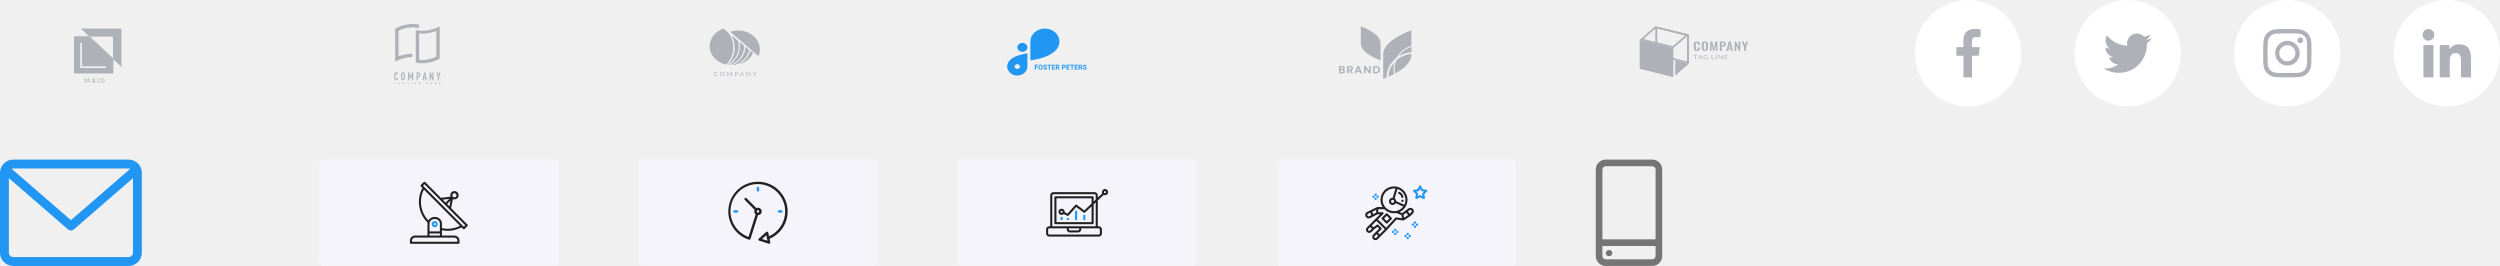
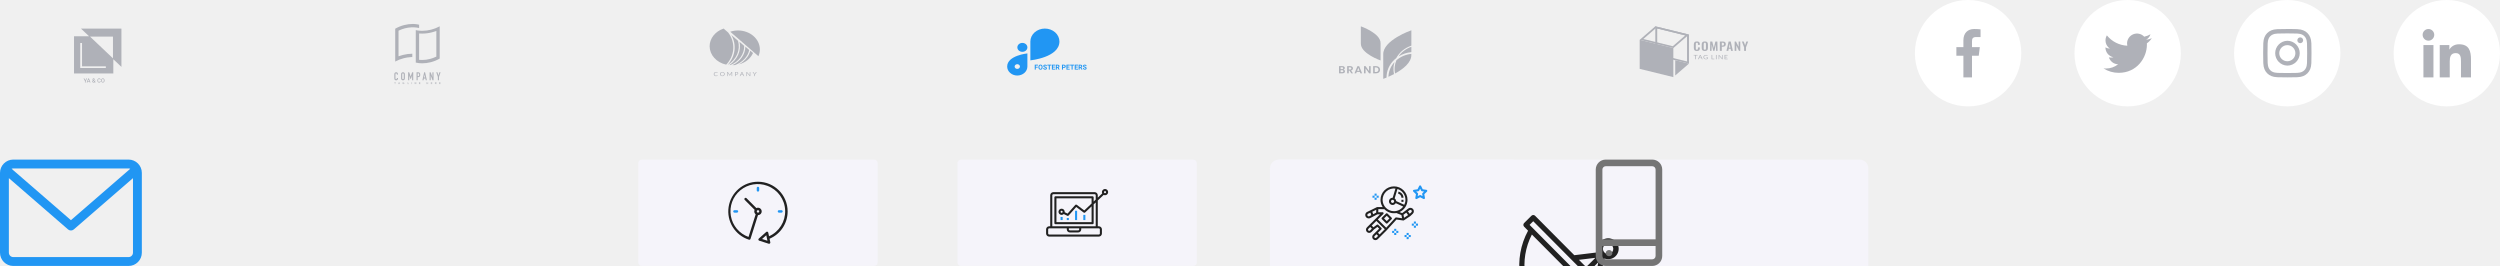
<svg xmlns="http://www.w3.org/2000/svg" width="752" height="80">
  <svg id="icon-Client-1" width="59" height="32" viewBox="0 0 59 32" x="0" y="0">
    <path fill="#afb1b8" d="m24.348 8.596 2.438 2.308-4.524-.003v11.196h11.826v-4.281l2.435 2.305V8.596H24.349zm9.632 8.949-6.911-6.543h6.911v6.543zm-2.146 2.914h-7.702v-7.53h.544v7.02h7.157v.51zm-5.883 3.128-.285.586-.285-.586h-.239l.415.781v.455h.216v-.455l.414-.781h-.238zm.357 1.236.1-.288h.479l.101.288h.224l-.468-1.236h-.193l-.467 1.236h.223zm.34-.974.179.513h-.358l.179-.513zm1.133.483a.325.325 0 0 0 .063.411c.073.065.172.097.294.097s.228-.033.316-.099l.07.082h.239l-.182-.215a.62.62 0 0 0 .107-.375h-.179a.49.49 0 0 1-.052.227l-.239-.282.084-.061c.059-.043.102-.086.128-.129s.039-.091.039-.143c0-.078-.029-.143-.087-.196s-.131-.08-.221-.08c-.1 0-.179.028-.238.085s-.088.132-.088.229c0 .04.009.081.028.123s.053.094.101.155a.726.726 0 0 0-.184.171zm.558.274a.32.32 0 0 1-.195.07c-.062 0-.111-.018-.148-.053s-.055-.082-.055-.139c0-.066.034-.125.102-.177l.026-.019.27.318zm-.222-.548c-.058-.072-.087-.132-.087-.179 0-.041.012-.076.036-.103s.056-.041.096-.041c.037 0 .068.012.093.035s.037.05.037.082a.153.153 0 0 1-.053.12l-.026.021-.094.065zm2.013.672a.445.445 0 0 0 .146-.309h-.214c-.011.088-.038.151-.081.189s-.106.057-.19.057c-.092 0-.162-.035-.211-.105s-.071-.172-.071-.306v-.11c.001-.132.027-.232.076-.3s.122-.103.216-.103c.08 0 .141.02.183.059s.068.103.078.192h.214c-.014-.135-.062-.24-.145-.314s-.193-.111-.329-.111a.465.465 0 0 0-.445.278.73.73 0 0 0-.062.308v.115c.002.114.023.214.064.3s.099.153.173.2a.49.49 0 0 0 .261.07.503.503 0 0 0 .339-.11zm1.262-.173a.76.76 0 0 0 .063-.319v-.069c-.001-.121-.022-.226-.065-.317a.477.477 0 0 0-.448-.282.482.482 0 0 0-.449.285.748.748 0 0 0-.064.319v.07c.001.118.022.223.065.313s.104.16.182.21a.497.497 0 0 0 .268.073c.101 0 .191-.024.268-.073s.138-.119.18-.211zm-.23-.699a.539.539 0 0 1 .078.315v.065c0 .139-.026.245-.077.318s-.124.109-.219.109c-.094 0-.168-.037-.221-.111s-.079-.179-.079-.315v-.071c.001-.133.028-.236.08-.308s.125-.11.218-.11c.095 0 .168.037.22.11z" />
  </svg>
  <svg id="icon-Client-2" width="59" height="32" viewBox="0 0 59 32" x="96" y="0">
    <path fill="#afb1b8" d="M28.561 8.225h-.047a8.01 8.01 0 0 0-.219-.008h-.158a8.433 8.433 0 0 0-.451.011 9.846 9.846 0 0 0-3.658.933l-.15.073v7.701l.352-.119c.309-.106.638-.202.978-.29a11.952 11.952 0 0 1 2.816-.374v1.012a7.468 7.468 0 0 0-.37.011h-.029c-.731.04-1.457.151-2.166.333-.899.225-1.766.563-2.581 1.006V8.637a10.334 10.334 0 0 1 2.707-1.101 10.367 10.367 0 0 1 2.552-.329h.149c.178.004.351.012.514.025.429.03.854.098 1.271.203v.996a8 8 0 0 0-1.232-.186l-.025-.002c-.086-.007-.172-.015-.252-.015zm1.753 1.018c.221.017.45.025.681.025a10.942 10.942 0 0 0 2.683-.344 11.049 11.049 0 0 0 2.58-1.007v9.701c-.847.493-1.758.864-2.708 1.101-.834.214-1.691.325-2.552.328a7.802 7.802 0 0 1-1.936-.228V9.055c.15.034.304.066.46.093.257.043.528.075.792.095zm4.937.076-.352.118c-.324.109-.65.206-.978.293-.956.246-1.938.371-2.924.375-.23 0-.441-.006-.645-.019l-.281-.019v7.922l.241.021c.224.019.454.029.686.029a9.326 9.326 0 0 0 2.303-.298 9.582 9.582 0 0 0 1.799-.647l.151-.073V9.317zM23.561 21.887a.53.53 0 0 0-.392-.158.585.585 0 0 0-.226.042.519.519 0 0 0-.289.293.582.582 0 0 0-.041.218v1.32a.63.63 0 0 0 .052.271.482.482 0 0 0 .313.271c.064.018.13.027.197.027a.55.55 0 0 0 .546-.555v-.148h-.345v.118a.319.319 0 0 1-.02.118.206.206 0 0 1-.05.074.217.217 0 0 1-.072.038.222.222 0 0 1-.072.012c-.031.004-.062-.001-.09-.014s-.053-.032-.071-.057a.315.315 0 0 1-.046-.177v-1.23a.419.419 0 0 1 .042-.197.174.174 0 0 1 .169-.079.182.182 0 0 1 .154.074.276.276 0 0 1 .057.177v.114h.341v-.134a.63.63 0 0 0-.042-.231.552.552 0 0 0-.115-.186zM25.61 21.872a.605.605 0 0 0-.78 0 .537.537 0 0 0-.134.185.61.61 0 0 0-.05.256v1.266a.62.62 0 0 0 .05.259.516.516 0 0 0 .134.177.534.534 0 0 0 .182.111.605.605 0 0 0 .412 0c.069-.025.132-.063.187-.111s.099-.11.13-.177a.608.608 0 0 0 .05-.259v-1.266a.574.574 0 0 0-.18-.441zm-.161 1.706c.003.034-.002.068-.014.099s-.031.06-.055.084a.254.254 0 0 1-.324 0 .227.227 0 0 1-.069-.183v-1.266c-.003-.034.002-.068.014-.099s.031-.06.055-.084a.254.254 0 0 1 .324 0 .227.227 0 0 1 .069.183v1.266zM28.302 24.143v-2.396h-.332l-.436 1.268h-.006l-.439-1.268h-.328v2.396h.342v-1.458h.006l.335 1.03h.171l.338-1.03h.006v1.458h.342zM30.246 21.915a.478.478 0 0 0-.194-.131.746.746 0 0 0-.248-.037h-.509v2.396h.341v-.936h.176a.629.629 0 0 0 .308-.065.49.49 0 0 0 .187-.183.582.582 0 0 0 .078-.209c.013-.09.02-.181.018-.272a1.403 1.403 0 0 0-.033-.342.506.506 0 0 0-.126-.22zm-.176.731a.29.29 0 0 1-.032.125.193.193 0 0 1-.088.084.345.345 0 0 1-.161.03h-.156v-.815h.176a.327.327 0 0 1 .154.03c.035.02.063.051.08.088a.34.34 0 0 1 .03.134v.159c0 .055.003.113 0 .165h-.003zM31.864 21.747h-.28l-.528 2.396h.341l.1-.515h.465l.1.515h.341l-.541-2.396zm-.315 1.555.168-.869h.006l.167.869h-.341zM34.069 23.191h-.006l-.516-1.443h-.328v2.396h.341v-1.441h.007l.522 1.441h.321v-2.396h-.341v1.443zM36.156 21.747l-.275.953h-.007l-.274-.953h-.362l.469 1.383v1.013h.342V23.13l.469-1.383h-.361zM22.609 24.82h.165v.462h.112v-.462h.164v-.095h-.44v.095zM23.992 24.725l-.216.556h.119l.046-.127h.222l.047.127h.121l-.221-.556h-.119zm-.018.337.076-.206.076.206h-.151zM25.359 25.077h.128v.072a.213.213 0 0 1-.132.047.14.14 0 0 1-.118-.053.232.232 0 0 1-.041-.145c0-.124.054-.186.16-.186a.118.118 0 0 1 .126.089l.11-.021c-.024-.109-.102-.164-.236-.164a.277.277 0 0 0-.194.072.278.278 0 0 0-.081.214.305.305 0 0 0 .071.209.265.265 0 0 0 .211.081.337.337 0 0 0 .236-.088v-.219h-.241v.094zM26.756 24.725h-.113v.556h.39v-.095h-.277v-.462zM27.937 24.725h-.113v.556h.113v-.556zM29.091 25.097l-.228-.371h-.109v.556h.105v-.364l.224.364h.112v-.556h-.103v.371zM30.135 25.037h.277v-.095h-.277v-.122h.298v-.095h-.411v.556h.422v-.095h-.31v-.15zM32.665 24.945h-.219v-.219h-.112v.556h.112v-.243h.219v.243h.112v-.556h-.112v.219zM33.715 25.037h.278v-.095h-.278v-.122h.299v-.095h-.411v.556h.421v-.095h-.31v-.15zM35.138 25.037c.097-.015.146-.066.146-.155a.129.129 0 0 0-.054-.123.315.315 0 0 0-.163-.033h-.236v.556h.112v-.233h.022a.167.167 0 0 1 .07.012.12.12 0 0 1 .04.041l.121.177h.134l-.068-.109a.395.395 0 0 0-.123-.134zm-.112-.077h-.082v-.14h.088a.288.288 0 0 1 .113.013c.008.007.015.016.019.026s.006.021.006.032a.068.068 0 0 1-.029.055.313.313 0 0 1-.114.013zM36.212 25.037h.277v-.095h-.277v-.122h.299v-.095h-.412v.556h.422v-.095h-.31v-.15z" />
  </svg>
  <svg id="icon-Client-3" width="59" height="32" viewBox="0 0 59 32" x="192" y="0">
    <path fill="#afb1b8" d="M23.794 22.644c.006 0 .011.001.016.003l.013.008.076.073a.627.627 0 0 1-.213.138.817.817 0 0 1-.303.049.811.811 0 0 1-.285-.046.579.579 0 0 1-.352-.331.675.675 0 0 1-.048-.258.596.596 0 0 1 .199-.46.687.687 0 0 1 .228-.131.903.903 0 0 1 .293-.046.778.778 0 0 1 .272.042.745.745 0 0 1 .204.116l-.064.077a.073.073 0 0 1-.016.014.053.053 0 0 1-.053-.002l-.034-.021-.047-.026c-.02-.01-.042-.018-.064-.026a.634.634 0 0 0-.409.006.45.45 0 0 0-.272.252.518.518 0 0 0-.039.204.534.534 0 0 0 .039.208.454.454 0 0 0 .105.154.426.426 0 0 0 .157.096.559.559 0 0 0 .195.033.753.753 0 0 0 .116-.007.472.472 0 0 0 .25-.106.059.059 0 0 1 .036-.013zM25.984 22.28a.633.633 0 0 1-.051.256c-.031.074-.08.142-.143.199s-.14.101-.224.131a.918.918 0 0 1-.577 0 .664.664 0 0 1-.223-.131.587.587 0 0 1-.144-.201.67.67 0 0 1 0-.513.6.6 0 0 1 .144-.202.662.662 0 0 1 .223-.126.904.904 0 0 1 .577 0c.084.03.16.074.224.131s.111.125.143.199c.035.082.053.17.051.258zm-.199 0a.54.54 0 0 0-.036-.206.43.43 0 0 0-.261-.251.667.667 0 0 0-.419 0 .455.455 0 0 0-.16.097.411.411 0 0 0-.102.154.607.607 0 0 0 0 .412.411.411 0 0 0 .262.25.682.682 0 0 0 .419 0 .439.439 0 0 0 .16-.096.43.43 0 0 0 .101-.154.54.54 0 0 0 .036-.206zM27.479 22.496l.02.046.022-.046c.008-.015.015-.031.025-.045l.485-.765c.009-.013.018-.021.027-.024a.133.133 0 0 1 .04-.004h.143v1.245h-.17V21.906l-.487.776c-.006.012-.016.021-.029.028s-.027.01-.042.01h-.027c-.015 0-.029-.003-.042-.01s-.022-.017-.028-.028l-.502-.781v.999h-.164v-1.242h.143a.136.136 0 0 1 .04.004.058.058 0 0 1 .027.024l.495.766c.01.014.018.029.025.044zM29.302 22.434v.466h-.19v-1.243h.423a.934.934 0 0 1 .236.027.49.49 0 0 1 .167.077.32.32 0 0 1 .095.122.383.383 0 0 1 .032.159.351.351 0 0 1-.137.283.479.479 0 0 1-.168.082.8.8 0 0 1-.229.029l-.23-.003zm0-.134h.23a.52.52 0 0 0 .147-.019.313.313 0 0 0 .106-.054.209.209 0 0 0 .064-.082.255.255 0 0 0 .023-.105c.002-.035-.004-.069-.019-.101s-.037-.061-.066-.085a.408.408 0 0 0-.255-.067h-.23v.512zM31.852 22.902h-.15a.076.076 0 0 1-.042-.012.086.086 0 0 1-.025-.029l-.129-.301h-.648l-.134.301a.07.07 0 0 1-.067.04h-.15l.569-1.245h.197l.577 1.245zm-.939-.463h.535l-.226-.507a.82.82 0 0 1-.043-.117l-.022.065a.586.586 0 0 1-.021.053l-.224.506zM32.671 21.662a.076.076 0 0 1 .028.022l.83.939v-.967h.17v1.245h-.095c-.013 0-.027-.002-.039-.007s-.022-.014-.03-.023l-.829-.938v.968h-.17v-1.245h.101c.012 0 .023.002.034.006zM35.097 22.407v.494h-.19v-.494l-.525-.75h.17a.065.065 0 0 1 .041.011c.01.008.019.017.026.028l.328.484c.013.021.025.04.034.058s.017.035.024.053l.025-.054a.397.397 0 0 1 .032-.057l.323-.487a.103.103 0 0 1 .025-.026.059.059 0 0 1 .041-.012h.172l-.526.753zM27.385 19.567c.082.009.166.017.25.023 1.28-.497 2.362-1.311 3.112-2.34s1.134-2.227 1.105-3.445l-1.41-1.225c.287 1.296.153 2.637-.387 3.871s-1.465 2.313-2.67 3.117z" />
    <path fill="#afb1b8" d="m26.881 19.51.038.007c1.288-.801 2.271-1.919 2.82-3.209s.64-2.695.261-4.031l-2.009-1.745c.812 1.434 1.139 3.04.943 4.629s-.908 3.098-2.053 4.35zM33.693 15.244c-.341 1.338-1.17 2.545-2.363 3.441a7.477 7.477 0 0 1-1.123.7c.972-.248 1.865-.687 2.61-1.282s1.324-1.332 1.69-2.152l-.815-.707z" />
    <path fill="#afb1b8" d="m33.374 15.047-1.16-1.008c-.022 1.149-.398 2.272-1.089 3.252s-1.671 1.781-2.838 2.321h.006c.26 0 .52-.014.779-.04 1.091-.387 2.055-1.003 2.806-1.792s1.265-1.728 1.497-2.732zM27.049 9.795l-1.384-1.204c-1.237.415-2.301 1.145-3.052 2.095s-1.156 2.074-1.159 3.226c.005 1.273.498 2.508 1.401 3.511s2.166 1.714 3.588 2.022c1.269-1.343 2.012-3.003 2.121-4.739s-.422-3.456-1.515-4.911zM36.57 14.862c-.005-1.51-.698-2.958-1.927-4.026s-2.895-1.67-4.634-1.674a7.353 7.353 0 0 0-2.349.38l8.471 7.36c.29-.651.439-1.342.438-2.04z" />
  </svg>
  <svg id="icon-Client-4" width="59" height="32" viewBox="0 0 59 32" x="288" y="0">
    <path fill="#2196f3" d="M19.529 12.905h-.001c-.834 0-1.51.601-1.51 1.342v.001c0 .741.676 1.342 1.51 1.342h.001c.834 0 1.51-.601 1.51-1.342v-.001c0-.741-.676-1.342-1.51-1.342zM30.677 12.476c-.002-1.03-.464-2.016-1.283-2.744s-1.929-1.138-3.088-1.141c-1.159.002-2.27.412-3.089 1.14s-1.281 1.715-1.283 2.745v5.678s8.742-.865 8.743-5.677v-.001zM14.957 20.017c.002.716.323 1.403.893 1.91s1.342.792 2.148.794c.806-.002 1.578-.288 2.148-.794s.891-1.193.893-1.909v-3.951s-6.083.603-6.083 3.95zm3.041.708c-.158 0-.311-.041-.442-.119s-.233-.188-.293-.318c-.06-.129-.076-.272-.045-.409s.107-.263.218-.362c.111-.099.253-.166.408-.194s.315-.013.46.04c.146.054.27.144.357.261s.134.253.134.393c0 .093-.02.186-.06.272s-.098.165-.172.23c-.074.066-.162.118-.259.154s-.201.054-.305.054v-.003zM24.145 20.335h-.587v.606h-.306v-1.484h.966v.248h-.66v.383h.587v.247zm1.47-.102c0 .146-.026.274-.077.384a.583.583 0 0 1-.552.345.589.589 0 0 1-.553-.342.876.876 0 0 1-.081-.379v-.073c0-.146.026-.274.078-.385a.583.583 0 0 1 .553-.346c.123 0 .233.03.329.09.096.059.171.144.223.256s.079.239.079.384v.066zm-.31-.067c0-.156-.028-.274-.084-.355s-.135-.121-.238-.121c-.103 0-.182.04-.237.12s-.084.196-.085.351v.072c0 .151.028.269.084.353s.136.125.241.125c.103 0 .181-.04.236-.12s.083-.198.084-.353v-.072zm1.301.386c0-.058-.02-.102-.061-.133s-.114-.064-.22-.098a1.662 1.662 0 0 1-.252-.102c-.168-.091-.253-.214-.253-.368 0-.08.022-.151.067-.214s.11-.112.195-.148c.085-.035.18-.053.285-.053s.2.019.283.058c.083.038.147.092.193.162s.069.149.069.238h-.306c0-.068-.021-.121-.064-.158s-.103-.057-.18-.057c-.075 0-.133.016-.174.048s-.062.073-.062.124c0 .048.024.089.072.121s.121.063.215.092c.174.052.301.117.38.195s.119.174.119.289c0 .128-.049.229-.146.303s-.228.109-.392.109c-.114 0-.218-.021-.312-.062s-.165-.099-.215-.172a.442.442 0 0 1-.073-.253h.307c0 .164.098.246.293.246.073 0 .129-.015.17-.044s.061-.071.061-.124zm1.632-.847h-.454v1.236h-.306v-1.236h-.448v-.248h1.209v.248zm1.068.594h-.587v.397h.689v.246h-.995v-1.484h.993v.248h-.687v.354h.587v.239zm.83.099h-.244v.543h-.306v-1.484h.551c.175 0 .31.039.406.117s.143.189.143.331c0 .101-.022.186-.066.254s-.11.121-.199.161l.321.606v.014h-.328l-.278-.543zm-.243-.247h.247c.077 0 .136-.019.178-.058s.063-.093.063-.162c0-.07-.02-.125-.06-.165s-.1-.06-.182-.06h-.246v.445zm1.852.268v.523h-.306v-1.484h.579c.111 0 .209.02.294.061a.456.456 0 0 1 .264.43c0 .145-.05.26-.15.344s-.237.125-.413.125h-.268zm0-.248h.273c.081 0 .142-.019.184-.057s.064-.092.064-.163c0-.073-.021-.131-.064-.176s-.102-.068-.177-.069h-.28v.466zm1.934.128h-.587v.397h.689v.246h-.995v-1.484h.993v.248h-.687v.354h.587v.239zm1.419-.594h-.455v1.236h-.306v-1.236h-.448v-.248h1.209v.248zm1.068.594h-.587v.397h.689v.246h-.994v-1.484h.992v.248h-.687v.354h.587v.239zm.83.099h-.243v.543h-.306v-1.484h.551c.175 0 .31.039.406.117s.143.189.143.331c0 .101-.022.186-.066.254s-.11.121-.199.161l.321.606v.014h-.328l-.278-.543zm-.243-.247H37c.077 0 .136-.019.178-.058s.063-.093.063-.162c0-.07-.02-.125-.06-.165s-.1-.06-.182-.06h-.246v.445zm1.796.401c0-.058-.021-.102-.061-.133s-.114-.064-.22-.098a1.602 1.602 0 0 1-.251-.102c-.169-.091-.253-.214-.253-.368 0-.08.022-.151.067-.214s.111-.112.195-.148a.742.742 0 0 1 .285-.053c.106 0 .2.019.283.058s.147.092.192.162c.046.07.07.149.07.238h-.306c0-.068-.022-.121-.064-.158s-.103-.057-.18-.057c-.075 0-.133.016-.174.048s-.062.073-.062.124c0 .048.024.089.072.121s.121.063.215.092c.174.052.301.117.38.195s.119.174.119.289c0 .128-.049.229-.146.303s-.228.109-.392.109c-.114 0-.218-.021-.312-.062s-.165-.099-.215-.172a.442.442 0 0 1-.073-.253h.307c0 .164.098.246.294.246.073 0 .129-.015.17-.044s.061-.071.061-.124z" />
  </svg>
  <svg id="icon-Client-5" width="59" height="32" viewBox="0 0 59 32" x="384" y="0">
    <path fill="#afb1b8" d="M20.437 21.125c.085.096.13.216.128.34.004.081-.011.161-.045.235s-.086.141-.152.194a.92.92 0 0 1-.575.157h-1.01v-2.154h.989a.904.904 0 0 1 .548.143c.064.049.114.111.148.181s.048.146.044.222a.468.468 0 0 1-.115.329.542.542 0 0 1-.301.168.586.586 0 0 1 .341.184zm-1.184-.325h.423a.43.43 0 0 0 .269-.072.251.251 0 0 0 .091-.211c.003-.039-.003-.078-.019-.114s-.04-.069-.071-.096a.44.44 0 0 0-.277-.073h-.416v.565zm.733.826c.034-.027.061-.061.078-.099s.025-.079.022-.12c.003-.042-.005-.083-.023-.121s-.045-.072-.079-.1a.465.465 0 0 0-.287-.078h-.444v.592h.449a.478.478 0 0 0 .284-.075zM22.459 22.051l-.55-.842h-.207v.842h-.473v-2.154h.896a.942.942 0 0 1 .624.183c.125.117.201.271.213.434s-.04.325-.146.457a.753.753 0 0 1-.427.219l.586.861h-.515zm-.757-1.135h.387c.269 0 .403-.109.403-.326a.304.304 0 0 0-.099-.242.443.443 0 0 0-.305-.087h-.392l.005.655zM25.047 21.618h-.943l-.167.433h-.496l.866-2.129h.537l.863 2.129h-.496l-.163-.433zm-.126-.327-.345-.909-.345.909h.689zM28.286 22.051h-.47l-1.054-1.464v1.464h-.469v-2.154h.469l1.054 1.473v-1.473h.47v2.154zM30.968 21.536a.976.976 0 0 1-.425.38 1.496 1.496 0 0 1-.661.136h-.837v-2.154h.837c.229-.005.455.04.661.133.18.083.328.214.425.376a1.164 1.164 0 0 1 0 1.13zm-.538-.052c.134-.143.208-.325.208-.514s-.074-.371-.208-.514a.865.865 0 0 0-.588-.183h-.326v1.394h.326a.864.864 0 0 0 .588-.183zM25.341 7.919s6.066 2.097 5.937 5.131v5.132s-6.061-2.098-5.935-5.132l-.002-5.131zM36.682 16.98a8.793 8.793 0 0 1 3.854-1.3v-1.607c-1.594.562-2.946 1.582-3.854 2.907z" />
    <path fill="#afb1b8" d="M35.994 17.464c.937-1.729 2.563-3.063 4.542-3.727V9.108s-8.638 2.987-8.456 7.308v7.307s.385-.134.99-.384c0-.234 0-.469.028-.706.179-2.006 1.22-3.865 2.896-5.168z" />
    <path fill="#afb1b8" d="M35.172 20.178a6.919 6.919 0 0 1 .302-1.496c-1.043 1.125-1.675 2.522-1.806 3.993a5.81 5.81 0 0 0-.023.421 25.701 25.701 0 0 0 1.661-.802 6.936 6.936 0 0 1-.134-2.116zM35.515 20.205a6.629 6.629 0 0 0 .107 1.916c2.36-1.293 5.012-3.291 4.91-5.705v-.21c-1.686.173-3.264.848-4.49 1.921a6.711 6.711 0 0 0-.526 2.079z" />
  </svg>
  <svg id="icon-Client-6" width="59" height="32" viewBox="0 0 59 32" x="480" y="0">
    <path fill="#afb1b8" d="M29.713 15.098a1.024 1.024 0 0 1-.21-.692v-1.003c0-.307.07-.541.209-.701s.379-.239.718-.239c.319 0 .546.068.679.204a.833.833 0 0 1 .201.6v.236h-.571v-.239a1.153 1.153 0 0 0-.017-.234.224.224 0 0 0-.082-.139.33.33 0 0 0-.207-.054.346.346 0 0 0-.217.057.27.27 0 0 0-.095.153 1.15 1.15 0 0 0-.022.248v1.217a.624.624 0 0 0 .073.342c.028.036.068.065.114.083s.097.025.147.019a.314.314 0 0 0 .202-.055.245.245 0 0 0 .085-.148c.013-.081.019-.162.018-.244v-.247h.571v.225a.916.916 0 0 1-.197.63c-.131.149-.355.223-.683.223s-.577-.08-.717-.245zM32.089 15.109c-.144-.156-.216-.384-.216-.685v-1.055c0-.298.072-.523.216-.676s.385-.229.723-.229c.336 0 .575.076.72.229s.217.379.217.676v1.055c0 .298-.073.526-.22.684s-.385.236-.717.236c-.332 0-.578-.08-.723-.235zm.989-.253a.592.592 0 0 0 .069-.312v-1.292a.579.579 0 0 0-.067-.306c-.029-.037-.069-.066-.117-.084s-.099-.024-.151-.018c-.051-.006-.103 0-.151.018s-.088.047-.117.084a.569.569 0 0 0-.069.306v1.298a.572.572 0 0 0 .069.312c.033.033.074.059.12.077a.404.404 0 0 0 .414-.077v-.006zM34.436 12.495h.614l.462 1.946.473-1.946h.598l.061 2.809h-.442l-.047-1.952-.456 1.952h-.354l-.473-1.96-.044 1.96h-.447l.056-2.809zM37.332 12.495h.957c.551 0 .827.266.827.798 0 .509-.29.764-.871.763h-.326v1.249h-.591l.003-2.809zm.818 1.201a.464.464 0 0 0 .325-.089.451.451 0 0 0 .085-.317.88.88 0 0 0-.029-.255c-.008-.028-.023-.054-.043-.077s-.046-.042-.074-.057a.62.62 0 0 0-.264-.045h-.229v.839h.229zM39.968 12.495h.635l.651 2.809h-.551l-.129-.648h-.566l-.133.648h-.559l.651-2.809zm.543 1.836-.221-1.179-.221 1.179h.442zM41.78 12.495h.414l.792 1.603v-1.603h.49v2.809h-.393l-.797-1.673v1.673h-.507l.001-2.809zM44.624 14.233l-.658-1.734h.554l.402 1.114.377-1.114h.543l-.65 1.734v1.071h-.567v-1.071zM30.625 16.533v.147h-.482v1.142h-.202V16.68h-.484v-.147h1.169zM32.137 17.821h-.156a.068.068 0 0 1-.044-.012.063.063 0 0 1-.026-.03l-.139-.306h-.669l-.139.306a.084.084 0 0 1-.021.035.067.067 0 0 1-.044.012h-.156l.591-1.288h.206l.598 1.283zm-.979-.478h.558l-.236-.524a1.097 1.097 0 0 1-.044-.121l-.022.068-.021.054-.234.523zM33.155 17.695a.752.752 0 0 0 .37-.07v-.29h-.236c-.006 0-.012 0-.017-.002s-.011-.004-.015-.008c-.004-.003-.007-.006-.009-.011s-.003-.008-.003-.013v-.099h.458v.494a.822.822 0 0 1-.249.105 1.206 1.206 0 0 1-.32.035.882.882 0 0 1-.298-.048.734.734 0 0 1-.236-.135.609.609 0 0 1-.206-.471.6.6 0 0 1 .205-.473.721.721 0 0 1 .236-.134.995.995 0 0 1 .317-.048c.055 0 .11.004.164.011a.85.85 0 0 1 .259.084.961.961 0 0 1 .103.067l-.057.08a.055.055 0 0 1-.046.025.079.079 0 0 1-.037-.01.48.48 0 0 1-.058-.031.558.558 0 0 0-.188-.064.842.842 0 0 0-.378.025.455.455 0 0 0-.284.262.601.601 0 0 0 0 .43.499.499 0 0 0 .291.264.683.683 0 0 0 .234.026zM35.039 17.674h.645v.147h-.842v-1.288h.202l-.005 1.142zM36.355 17.821h-.202v-1.288h.202v1.288zM37.106 16.539a.104.104 0 0 1 .031.023l.864.971a.353.353 0 0 1 0-.046V16.527h.176v1.294h-.102a.095.095 0 0 1-.044-.007.128.128 0 0 1-.032-.024l-.863-.97v1.002h-.169v-1.289h.105c.011 0 .023.002.033.006zM39.665 16.533v.142h-.716v.425h.58v.137h-.58v.44h.716v.142h-.924v-1.285h.924zM18.491 8.576l8.972 2.199v7.707l-8.972-2.198V8.576zm-.575-.657v8.739l10.122 2.482v-8.738L17.916 7.919z" />
    <path fill="#afb1b8" d="m23.34 23.197-10.123-2.484v-8.739l10.123 2.483v8.74z" />
    <path fill="#afb1b8" d="m18.083 8.477 8.855 2.172-3.766 3.252-8.856-2.173 3.767-3.251zm-.167-.558-4.698 4.056 10.123 2.483 4.697-4.056-10.122-2.483zM23.91 22.706l4.127-3.564-4.127-1.013v4.577z" />
  </svg>
  <svg id="icon-Ellipse-1" width="32" height="32" viewBox="0 0 32 32" x="576" y="0">
    <path fill="#fff" d="M32 16c0 4.418-1.791 8.418-4.686 11.314S20.419 32 16 32s-8.418-1.791-11.314-4.686C1.791 24.419 0 20.419 0 16S1.791 7.582 4.686 4.686 11.581 0 16 0c4.418 0 8.418 1.791 11.314 4.686S32 11.581 32 16z" />
    <path fill="#afb1b8" d="M18.422 11.142h1.328V8.829a17.317 17.317 0 0 0-1.935-.102c-1.915 0-3.226 1.204-3.226 3.418v2.037h-2.113v2.585h2.113v6.505h2.59v-6.505h2.027l.322-2.585h-2.35v-1.781c.001-.747.202-1.259 1.243-1.259z" />
  </svg>
  <svg id="icon-Ellipse-2" width="32" height="32" viewBox="0 0 32 32" x="624" y="0">
    <path fill="#fff" d="M32 16c0 4.418-1.791 8.418-4.686 11.314S20.419 32 16 32s-8.418-1.791-11.314-4.686C1.791 24.419 0 20.419 0 16S1.791 7.582 4.686 4.686 11.581 0 16 0c4.418 0 8.418 1.791 11.314 4.686S32 11.581 32 16z" />
    <path fill="#afb1b8" d="M23.273 11.49a6.248 6.248 0 0 1-1.718.471 2.967 2.967 0 0 0 1.312-1.648 5.963 5.963 0 0 1-1.891.722 2.981 2.981 0 0 0-5.158 2.039c0 .236.02.464.069.68a8.439 8.439 0 0 1-6.146-3.119 2.985 2.985 0 0 0 .917 3.985 2.943 2.943 0 0 1-1.347-.367v.033a2.996 2.996 0 0 0 2.389 2.93 2.992 2.992 0 0 1-.782.098 2.64 2.64 0 0 1-.565-.051 3.01 3.01 0 0 0 2.786 2.077 5.991 5.991 0 0 1-3.697 1.272 5.59 5.59 0 0 1-.714-.041 8.393 8.393 0 0 0 4.575 1.338c5.487 0 8.487-4.545 8.487-8.485 0-.132-.005-.259-.011-.385a5.95 5.95 0 0 0 1.495-1.548z" />
  </svg>
  <svg id="icon-Ellipse-3" width="32" height="32" viewBox="0 0 32 32" x="672" y="0">
    <path fill="#fff" d="M32 16c0 4.418-1.791 8.418-4.686 11.314S20.419 32 16 32s-8.418-1.791-11.314-4.686C1.791 24.419 0 20.419 0 16S1.791 7.582 4.686 4.686 11.581 0 16 0c4.418 0 8.418 1.791 11.314 4.686S32 11.581 32 16z" />
    <path fill="#afb1b8" d="M23.258 13.004c-.034-.773-.159-1.304-.338-1.765a3.557 3.557 0 0 0-.841-1.29 3.589 3.589 0 0 0-1.287-.838c-.463-.179-.992-.304-1.764-.338-.779-.037-1.026-.046-3.001-.046s-2.222.009-2.998.043c-.773.034-1.304.159-1.764.338a3.557 3.557 0 0 0-1.29.841 3.589 3.589 0 0 0-.838 1.287c-.179.463-.304.992-.338 1.764-.037.779-.045 1.026-.045 3.001s.008 2.222.043 2.998c.034.773.159 1.304.338 1.765.185.489.472.926.841 1.29.364.369.804.656 1.287.838.463.179.992.304 1.765.338.776.034 1.023.043 2.998.043s2.222-.008 2.998-.043c.773-.034 1.304-.159 1.764-.338a3.72 3.72 0 0 0 2.128-2.128c.179-.463.304-.992.338-1.765.034-.776.043-1.023.043-2.998s-.003-2.222-.037-2.998zm-1.309 5.938c-.031.71-.151 1.094-.25 1.35a2.409 2.409 0 0 1-1.381 1.381c-.256.099-.642.219-1.35.25-.767.034-.997.043-2.938.043s-2.174-.008-2.938-.043c-.71-.031-1.094-.15-1.35-.25a2.228 2.228 0 0 1-.835-.543 2.264 2.264 0 0 1-.543-.835c-.099-.256-.219-.642-.25-1.35-.034-.767-.043-.997-.043-2.938s.008-2.174.043-2.938c.031-.71.151-1.094.25-1.35.117-.315.301-.602.546-.835.236-.242.52-.426.835-.543.256-.099.642-.219 1.35-.25.767-.034.997-.043 2.938-.043 1.944 0 2.174.008 2.938.043.71.031 1.094.151 1.35.25.315.116.602.301.835.543.241.236.426.52.543.835.099.256.219.642.25 1.35.034.767.043.997.043 2.938s-.009 2.168-.043 2.935z" />
    <path fill="#afb1b8" d="M16.027 12.265a3.737 3.737 0 0 0 0 7.472c2.063 0 3.737-1.674 3.737-3.736s-1.674-3.736-3.737-3.736zm0 6.16a2.424 2.424 0 1 1 0-4.849 2.424 2.424 0 0 1 0 4.849zM20.784 12.117a.872.872 0 1 1-1.744 0 .872.872 0 0 1 1.744 0z" />
  </svg>
  <svg id="icon-Ellipse" width="32" height="32" viewBox="0 0 32 32" x="720" y="0">
    <path fill="#fff" d="M32 16c0 4.418-1.791 8.418-4.686 11.314S20.419 32 16 32s-8.418-1.791-11.314-4.686C1.791 24.419 0 20.419 0 16S1.791 7.582 4.686 4.686 11.581 0 16 0c4.418 0 8.418 1.791 11.314 4.686S32 11.581 32 16z" />
    <path fill="#afb1b8" d="M23.269 23.273v-.001h.004v-5.335c0-2.61-.562-4.62-3.613-4.62-1.467 0-2.451.805-2.853 1.568h-.042v-1.324h-2.893v9.711h3.012v-4.809c0-1.266.24-2.49 1.808-2.49 1.545 0 1.568 1.445 1.568 2.572v4.728h3.009zM8.967 13.562h3.016v9.711H8.967v-9.711zM10.474 8.727c-.964 0-1.747.782-1.747 1.747s.782 1.763 1.747 1.763c.964 0 1.747-.799 1.747-1.763s-.783-1.747-1.747-1.747z" />
  </svg>
  <svg id="icon-envelope" width="43" height="32" viewBox="0 0 43 32" x="0" y="48">
    <path fill="#2196f3" d="M38.667 0H4C1.794 0 0 1.794 0 4v24c0 2.206 1.794 4 4 4h34.667c2.206 0 4-1.794 4-4V4c0-2.206-1.794-4-4-4zm0 2.667c.181 0 .353.038.511.103L21.334 18.236 3.49 2.77a1.32 1.32 0 0 1 .511-.103h34.667zm0 26.666H4A1.334 1.334 0 0 1 2.667 28V5.587L20.46 21.008a1.335 1.335 0 0 0 1.748 0L40.001 5.587V28c0 .736-.598 1.333-1.333 1.333z" />
  </svg>
-   <svg id="icon-Group-1" width="72" height="32" viewBox="0 0 72 32" x="96" y="48">
+   <svg id="icon-Group-1" viewBox="0 0 72 32" x="96" y="48">
    <path fill="#f5f4fa" d="M1.067 0h69.867c.589 0 1.067.478 1.067 1.067v29.867c0 .589-.478 1.067-1.067 1.067H1.067A1.067 1.067 0 0 1 0 30.934V1.067C0 .478.478 0 1.067 0z" />
    <path fill="#212121" d="m44.618 19.557-4.925-4.961.547-2.692c.141.055.291.084.442.085h.004a1.26 1.26 0 1 0-1.172-.837l-2.893.353-4.719-4.744a.309.309 0 0 0-.438-.002l-.882.877a.31.31 0 0 0 0 .44l.475.482a8.716 8.716 0 0 0 1.47 10.303.302.302 0 0 0 .085.057c-.02.105-.03.212-.03.319v3.609h-3.733a1.558 1.558 0 0 0-1.556 1.556v.622a.31.31 0 0 0 .311.311h14.311a.31.31 0 0 0 .311-.311v-.622a1.558 1.558 0 0 0-1.555-1.556h-3.733v-1.599a8.785 8.785 0 0 0 1.778.187 8.673 8.673 0 0 0 4.107-1.04l.477.48a.309.309 0 0 0 .438.002l.882-.877a.31.31 0 0 0 0-.44zm-4.371-9.254a.623.623 0 1 1 .439 1.063h-.002a.623.623 0 0 1-.436-1.063h-.001zm-.733 2.044-.349 1.718-.686-.69 1.035-1.029zm-.353-.526-1.12 1.113-.866-.871 1.986-.242zm1.508 11.646c.515 0 .933.418.933.933v.311H27.913V24.4c0-.515.418-.933.933-.933h11.822zm-4.355-1.245v.622h-3.111v-.622h3.111zm-3.112-.622v-2.364c0-.755.698-1.369 1.555-1.369s1.556.614 1.556 1.369V21.6h-3.111zm3.734-.989v-1.375c0-1.098-.977-1.991-2.178-1.991a2.217 2.217 0 0 0-1.914 1.042 8.09 8.09 0 0 1-1.329-9.268l10.851 10.913a8.068 8.068 0 0 1-5.43.679zm6.585-.399L31.238 7.857l.44-.439 4.629 4.655c.002 0 .003.004.006.006l7.65 7.695-.441.439z" />
    <path fill="#2196f3" d="M34.761 18.489h-.003a.934.934 0 0 0-.003 1.867h.003a.934.934 0 0 0 .003-1.867zm.217 1.154a.31.31 0 1 1-.438-.441.314.314 0 0 1 .218-.091.312.312 0 0 1 .218.532h.003z" />
  </svg>
  <svg id="icon-Group-2" width="72" height="32" viewBox="0 0 72 32" x="192" y="48">
    <path fill="#f5f4fa" d="M1.067 0h69.867c.589 0 1.067.478 1.067 1.067v29.867c0 .589-.478 1.067-1.067 1.067H1.067A1.067 1.067 0 0 1 0 30.934V1.067C0 .478.478 0 1.067 0z" />
    <path fill="#212121" d="M44.923 15.592c-.001-4.931-3.999-8.927-8.93-8.926a8.928 8.928 0 0 0-2.714 17.433.394.394 0 0 0 .309-.038.37.37 0 0 0 .165-.208l2.255-7.146a1.116 1.116 0 1 0-.49-2.12l-2.978-2.979a.372.372 0 0 0-.526.526l2.977 2.98a1.095 1.095 0 0 0 .313 1.347l-2.148 6.809A8.192 8.192 0 1 1 38.82 7.897a8.192 8.192 0 0 1 .502 15.169l-.232-1.093a.372.372 0 0 0-.612-.201L36.24 23.77a.372.372 0 0 0 .134.632l2.858.912a.373.373 0 0 0 .478-.431l-.228-1.073a8.9 8.9 0 0 0 5.442-8.219zm-8.928-.372a.373.373 0 1 1-.001.745.373.373 0 0 1 .001-.745zm1.226 8.671 1.274-1.136.352 1.657-1.626-.52z" />
    <path fill="#2196f3" d="M35.623 8.525v.744a.371.371 0 1 0 .744 0v-.744a.373.373 0 0 0-.744 0zM28.928 15.22a.372.372 0 1 0 0 .744h.744a.372.372 0 1 0 0-.744h-.744zM43.063 15.964a.372.372 0 1 0 0-.744h-.744a.372.372 0 1 0 0 .744h.744z" />
  </svg>
  <svg id="icon-Group-3" width="72" height="32" viewBox="0 0 72 32" x="288" y="48">
    <path fill="#f5f4fa" d="M1.067 0h69.867c.589 0 1.067.478 1.067 1.067v29.867c0 .589-.478 1.067-1.067 1.067H1.067A1.067 1.067 0 0 1 0 30.934V1.067C0 .478.478 0 1.067 0z" />
    <path fill="#2196f3" d="M35.373 15.396h.622v2.799h-.622v-2.799zM37.861 16.64h.622v1.555h-.622V16.64zM32.886 17.573h.622v.622h-.622v-.622zM31.02 17.262h.622v.933h-.622v-.933z" />
    <path fill="#212121" d="M27.599 23.17h14.926a.933.933 0 0 0 .933-.933v-1.244a.933.933 0 0 0-.933-.933h-.311v-7.754l1.766-1.673a.938.938 0 1 0-.437-.445l-1.331 1.262v-.717a.933.933 0 0 0-.933-.933H28.841a.933.933 0 0 0-.933.933v9.328h-.311a.933.933 0 0 0-.933.933v1.244c0 .515.418.933.933.933zM44.391 9.488a.31.31 0 1 1 0 .621.31.31 0 0 1 0-.621zm-15.859 1.244a.31.31 0 0 1 .311-.311h12.438a.31.31 0 0 1 .311.311v1.306l-.622.591v-1.275a.31.31 0 0 0-.311-.311H29.465a.31.31 0 0 0-.311.311v7.774a.31.31 0 0 0 .311.311h11.194a.311.311 0 0 0 .311-.311v-5.643l.622-.589v7.165h-13.06v-9.328zm2.799 4.042a.933.933 0 1 0 .646 1.603l1.081.542a.31.31 0 0 0 .371-.072l2.298-2.585 2.259 1.692a.31.31 0 0 0 .4-.023l1.963-1.859v4.743H29.777v-7.152h10.572v1.552l-2.2 2.083-2.278-1.707a.311.311 0 0 0-.419.042l-2.329 2.621-.871-.435c.006-.037.01-.075.012-.113a.933.933 0 0 0-.933-.933zm.311.933a.31.31 0 1 1-.621 0 .31.31 0 0 1 .621 0zm1.865 4.975h3.11v.311a.31.31 0 0 1-.311.311h-2.488a.31.31 0 0 1-.311-.311v-.311zm-6.218.311a.31.31 0 0 1 .311-.311h5.286v.311c0 .515.418.933.933.933h2.488a.933.933 0 0 0 .933-.933v-.311h5.286a.31.31 0 0 1 .311.311v1.244a.31.31 0 0 1-.311.311H27.6a.31.31 0 0 1-.311-.311v-1.244z" />
  </svg>
  <svg id="icon-Group-4" width="72" height="32" viewBox="0 0 72 32" x="384" y="48">
    <path fill="#f5f4fa" d="M1.067 0h69.867c.589 0 1.067.478 1.067 1.067v29.867c0 .589-.478 1.067-1.067 1.067H1.067A1.067 1.067 0 0 1 0 30.934V1.067C0 .478.478 0 1.067 0z" />
    <path fill="#2196f3" d="M45.318 9.306a.315.315 0 0 0-.251-.212l-1.114-.162-.499-1.01c-.105-.213-.453-.213-.558 0l-.499 1.01-1.115.162a.311.311 0 0 0-.172.531l.807.786-.19 1.11a.311.311 0 0 0 .451.328l.997-.524.997.524a.311.311 0 0 0 .451-.327l-.19-1.11.807-.786a.312.312 0 0 0 .079-.319zm-1.436.774a.31.31 0 0 0-.089.275l.111.65-.583-.307a.308.308 0 0 0-.29 0l-.583.307.111-.65a.309.309 0 0 0-.089-.275l-.473-.46.653-.095a.31.31 0 0 0 .234-.17l.292-.591.292.591a.31.31 0 0 0 .234.17l.653.095-.472.46zM41.911 18.638h-.622v.622h.622v-.622zM41.911 19.882h-.622v.622h.622v-.622zM42.533 19.26h-.622v.622h.622v-.622zM41.289 19.26h-.622v.622h.622v-.622zM39.733 22.06h-.622v.622h.622v-.622zM39.733 23.305h-.622v.622h.622v-.622zM40.356 22.682h-.622v.622h.622v-.622zM39.111 22.682h-.622v.622h.622v-.622zM36 20.816h-.622v.622H36v-.622zM36 22.06h-.622v.622H36v-.622zM36.622 21.438H36v.622h.622v-.622zM35.378 21.438h-.622v.622h.622v-.622zM30.089 10.238h-.622v.622h.622v-.622zM30.089 11.482h-.622v.622h.622v-.622zM30.711 10.86h-.622v.622h.622v-.622zM29.467 10.86h-.622v.622h.622v-.622z" />
    <path fill="#212121" d="M41.084 14.926a1.036 1.036 0 0 0-.693-.411 1.038 1.038 0 0 0-.782.205l-.73.56-1.107.827-.792-.315a4.047 4.047 0 0 0 2.4-3.687c0-2.23-1.822-4.044-4.061-4.044s-4.061 1.814-4.061 4.044c0 .808.242 1.56.653 2.192l-1.612-.014h-.003c-.005 0-.009.002-.014.003a.32.32 0 0 0-.091.018c-.007.003-.015.004-.022.008l-.011.004-1.886.931h-.001l-1.104.531a1.039 1.039 0 0 0 .545 1.927c.169 0 .336-.041.49-.123l.81-.431 1.321-.682.791-.005-3.174 3.159-.001.001-.781.778a.967.967 0 0 0 0 1.375.98.98 0 0 0 1.377 0l.767-.764 1.015-.758.525.523-1.027 1.023-.001.001-.781.778a.967.967 0 0 0 0 1.375.979.979 0 0 0 1.377 0l2.031-2.022.001-.001.589-.583-.002-.002c.004-.004.009-.005.013-.009l3.013-3.301 2.025.288a.312.312 0 0 0 .153-.019l.029-.014c.011-.006.023-.009.034-.016l1.874-1.244c.007-.005.011-.012.017-.017.007-.006.017-.008.024-.015l.742-.695c.386-.362.439-.954.124-1.378zm-13.175 2.107c-.101.054-.216.065-.326.03a.417.417 0 0 1-.124-.735l.766-.369.185.539.077.226-.579.308zm2.04-1.067-.903.467-.149-.436-.107-.313 1.182-.584-.023.866zm8.808-3.862c0 .536-.128 1.041-.349 1.493l-2.439-1.108a1.086 1.086 0 0 0-.46-.81l.854-2.835a3.429 3.429 0 0 1 2.394 3.26zm-6.876 0a3.434 3.434 0 0 1 3.873-3.392l-.835 2.773-.033-.003c-.602 0-1.093.488-1.093 1.089s.49 1.089 1.093 1.089c.405 0 .755-.224.944-.551l2.253 1.024a3.436 3.436 0 0 1-2.763 1.394 3.434 3.434 0 0 1-3.438-3.422zm3.474.467a.47.47 0 0 1-.94 0c0-.258.211-.467.47-.467s.47.209.47.467zm-7.25 8.764a.354.354 0 0 1-.498 0 .348.348 0 0 1 0-.493l.561-.559.497.494-.559.557zm1.874 2.178a.354.354 0 0 1-.602-.247c0-.093.036-.18.103-.246l.562-.559.497.494-.56.557zm2.031-2.023-.001.001-1.03 1.027-.497-.494L31.511 21l.001-.001a.292.292 0 0 0 .052-.079c.004-.008.012-.015.015-.023.01-.024.011-.05.015-.075.002-.014.008-.028.008-.042 0-.021-.007-.041-.012-.062-.004-.019-.004-.038-.011-.056a.318.318 0 0 0-.053-.08c-.006-.007-.008-.016-.015-.022h-.001l-.001-.001-.937-.933c-.01-.01-.023-.014-.034-.022-.017-.013-.032-.025-.051-.034s-.036-.014-.055-.019a.304.304 0 0 0-.06-.012c-.019-.001-.037.001-.055.003a.254.254 0 0 0-.116.038c-.012.007-.025.009-.035.017l-1.035.772-.525-.523 1.399-1.392 2.543 2.502-.541.536zm3.978-4.093c-.009-.001-.017.002-.026.002a.302.302 0 0 0-.174.043.343.343 0 0 0-.049.036c-.007.007-.017.01-.023.017l-2.741 3.002-2.525-2.483 1.653-1.644a.311.311 0 0 0-.221-.531l-1.294.008.016-.938 1.811.016a4.053 4.053 0 0 0 3.652 1.154.27.27 0 0 0 .075.049l1.406.56.089.442.104.516-1.752-.249zm2.357.103-.182-.909.844-.63.552.733-1.214.806zm2.19-1.651-.489.458-.543-.721.485-.372a.425.425 0 0 1 .597.083.417.417 0 0 1-.05.553z" />
    <path fill="#212121" d="m34.601 17.484-1.25-1.244a.31.31 0 0 0-.439 0l-1.25 1.244a.315.315 0 0 0 0 .442l1.25 1.244a.307.307 0 0 0 .438 0l1.25-1.244a.312.312 0 0 0 0-.442zm-1.469 1.026-.809-.805.809-.805.809.805-.809.805zM36.679 9.625l-.15.604c.041.01 1.014.264 1.014 1.254h.622c0-1.177-.972-1.73-1.486-1.858zM38.165 12.104h-.622v.622h.622v-.622z" />
  </svg>
  <svg id="icon-smartphone" width="20" height="32" viewBox="0 0 20 32" x="480" y="48">
    <path fill="#757575" d="M17 0H3C1.346 0 0 1.346 0 3v26c0 1.654 1.346 3 3 3h14c1.654 0 3-1.346 3-3V3c0-1.654-1.346-3-3-3zM3 2h14a1 1 0 0 1 1 1v21H2V3a1 1 0 0 1 1-1zm14 28H3a1 1 0 0 1-1-1v-3h16v3a1 1 0 0 1-1 1z" />
    <path fill="#757575" d="M4.707 27.478c.391.365.391.956 0 1.321s-1.024.365-1.414 0c-.391-.365-.391-.956 0-1.321s1.024-.365 1.414 0z" />
  </svg>
</svg>
